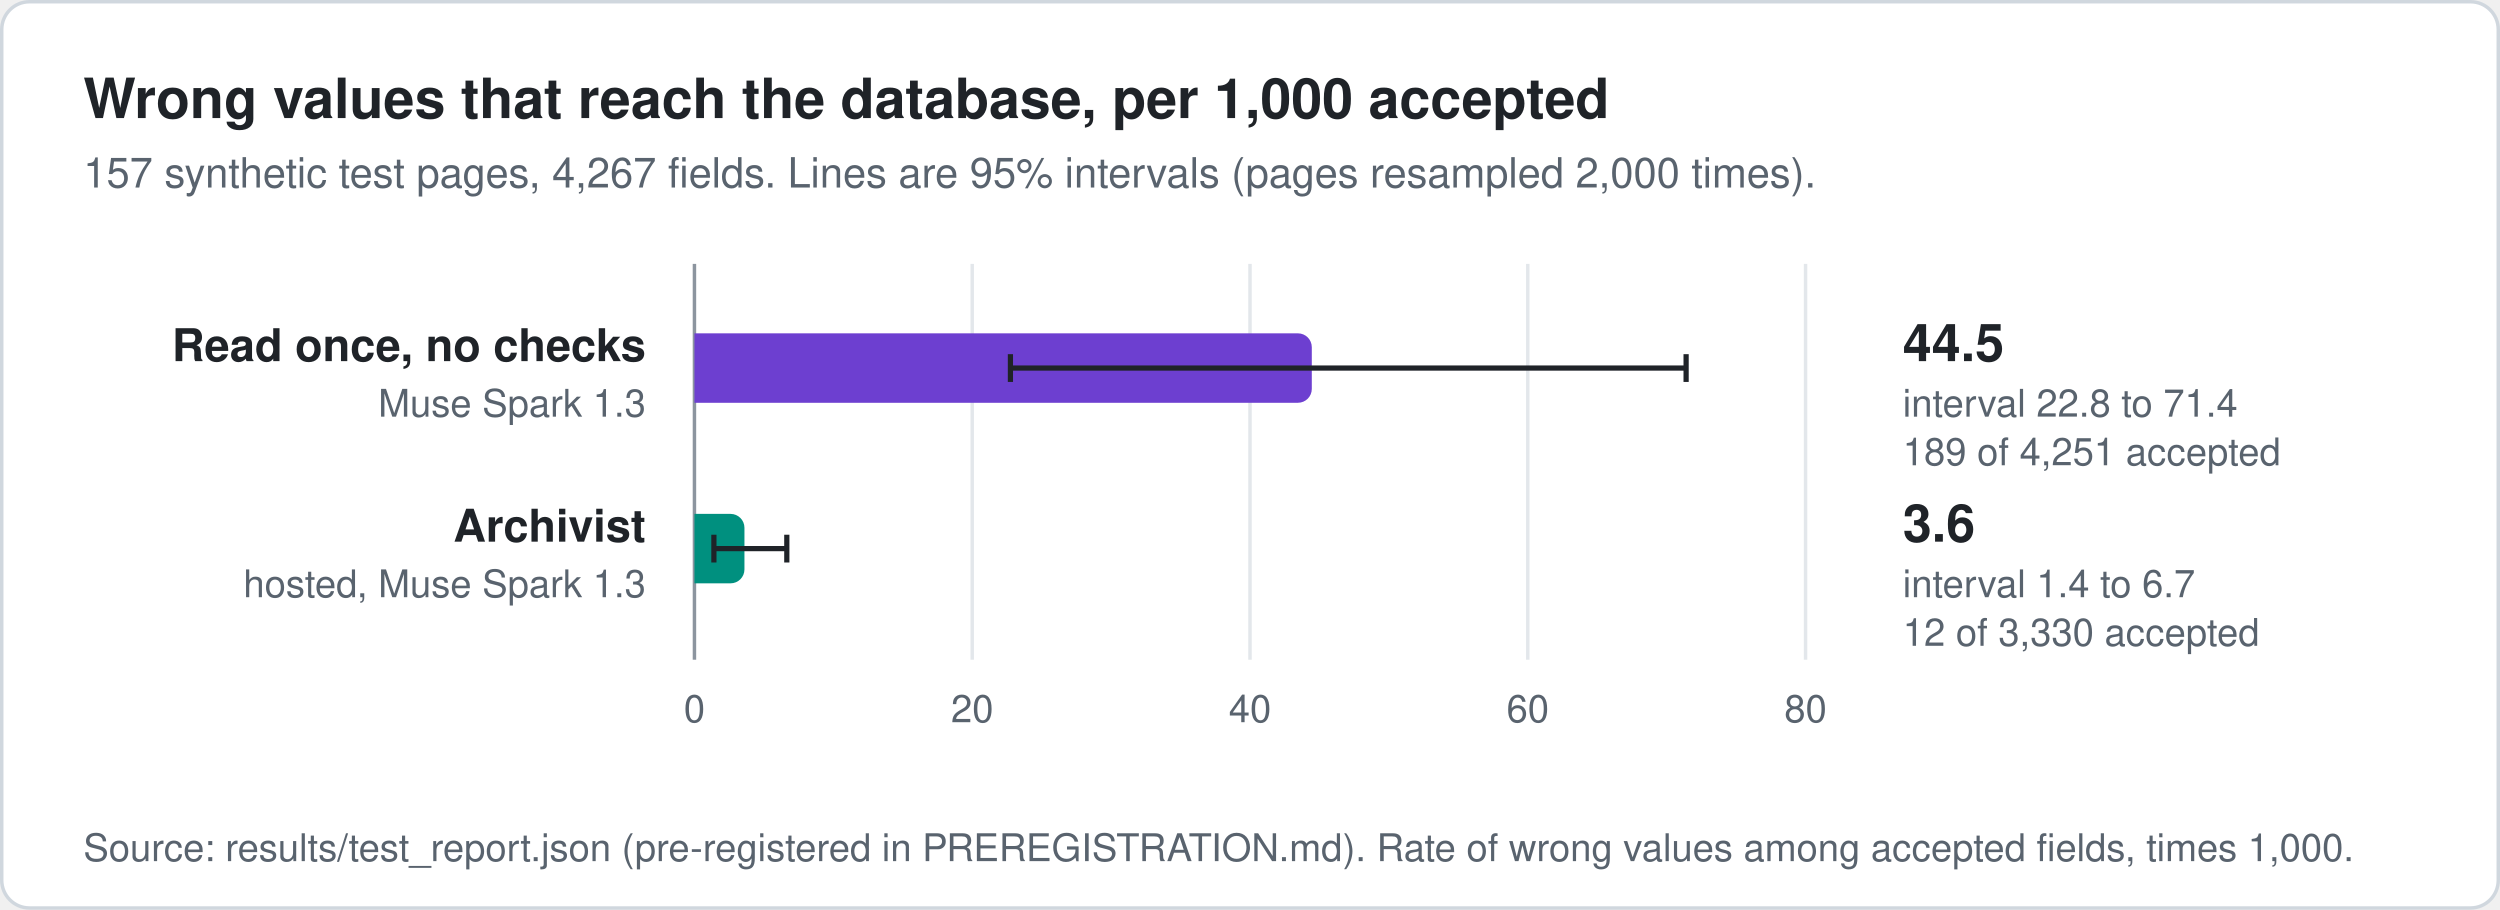
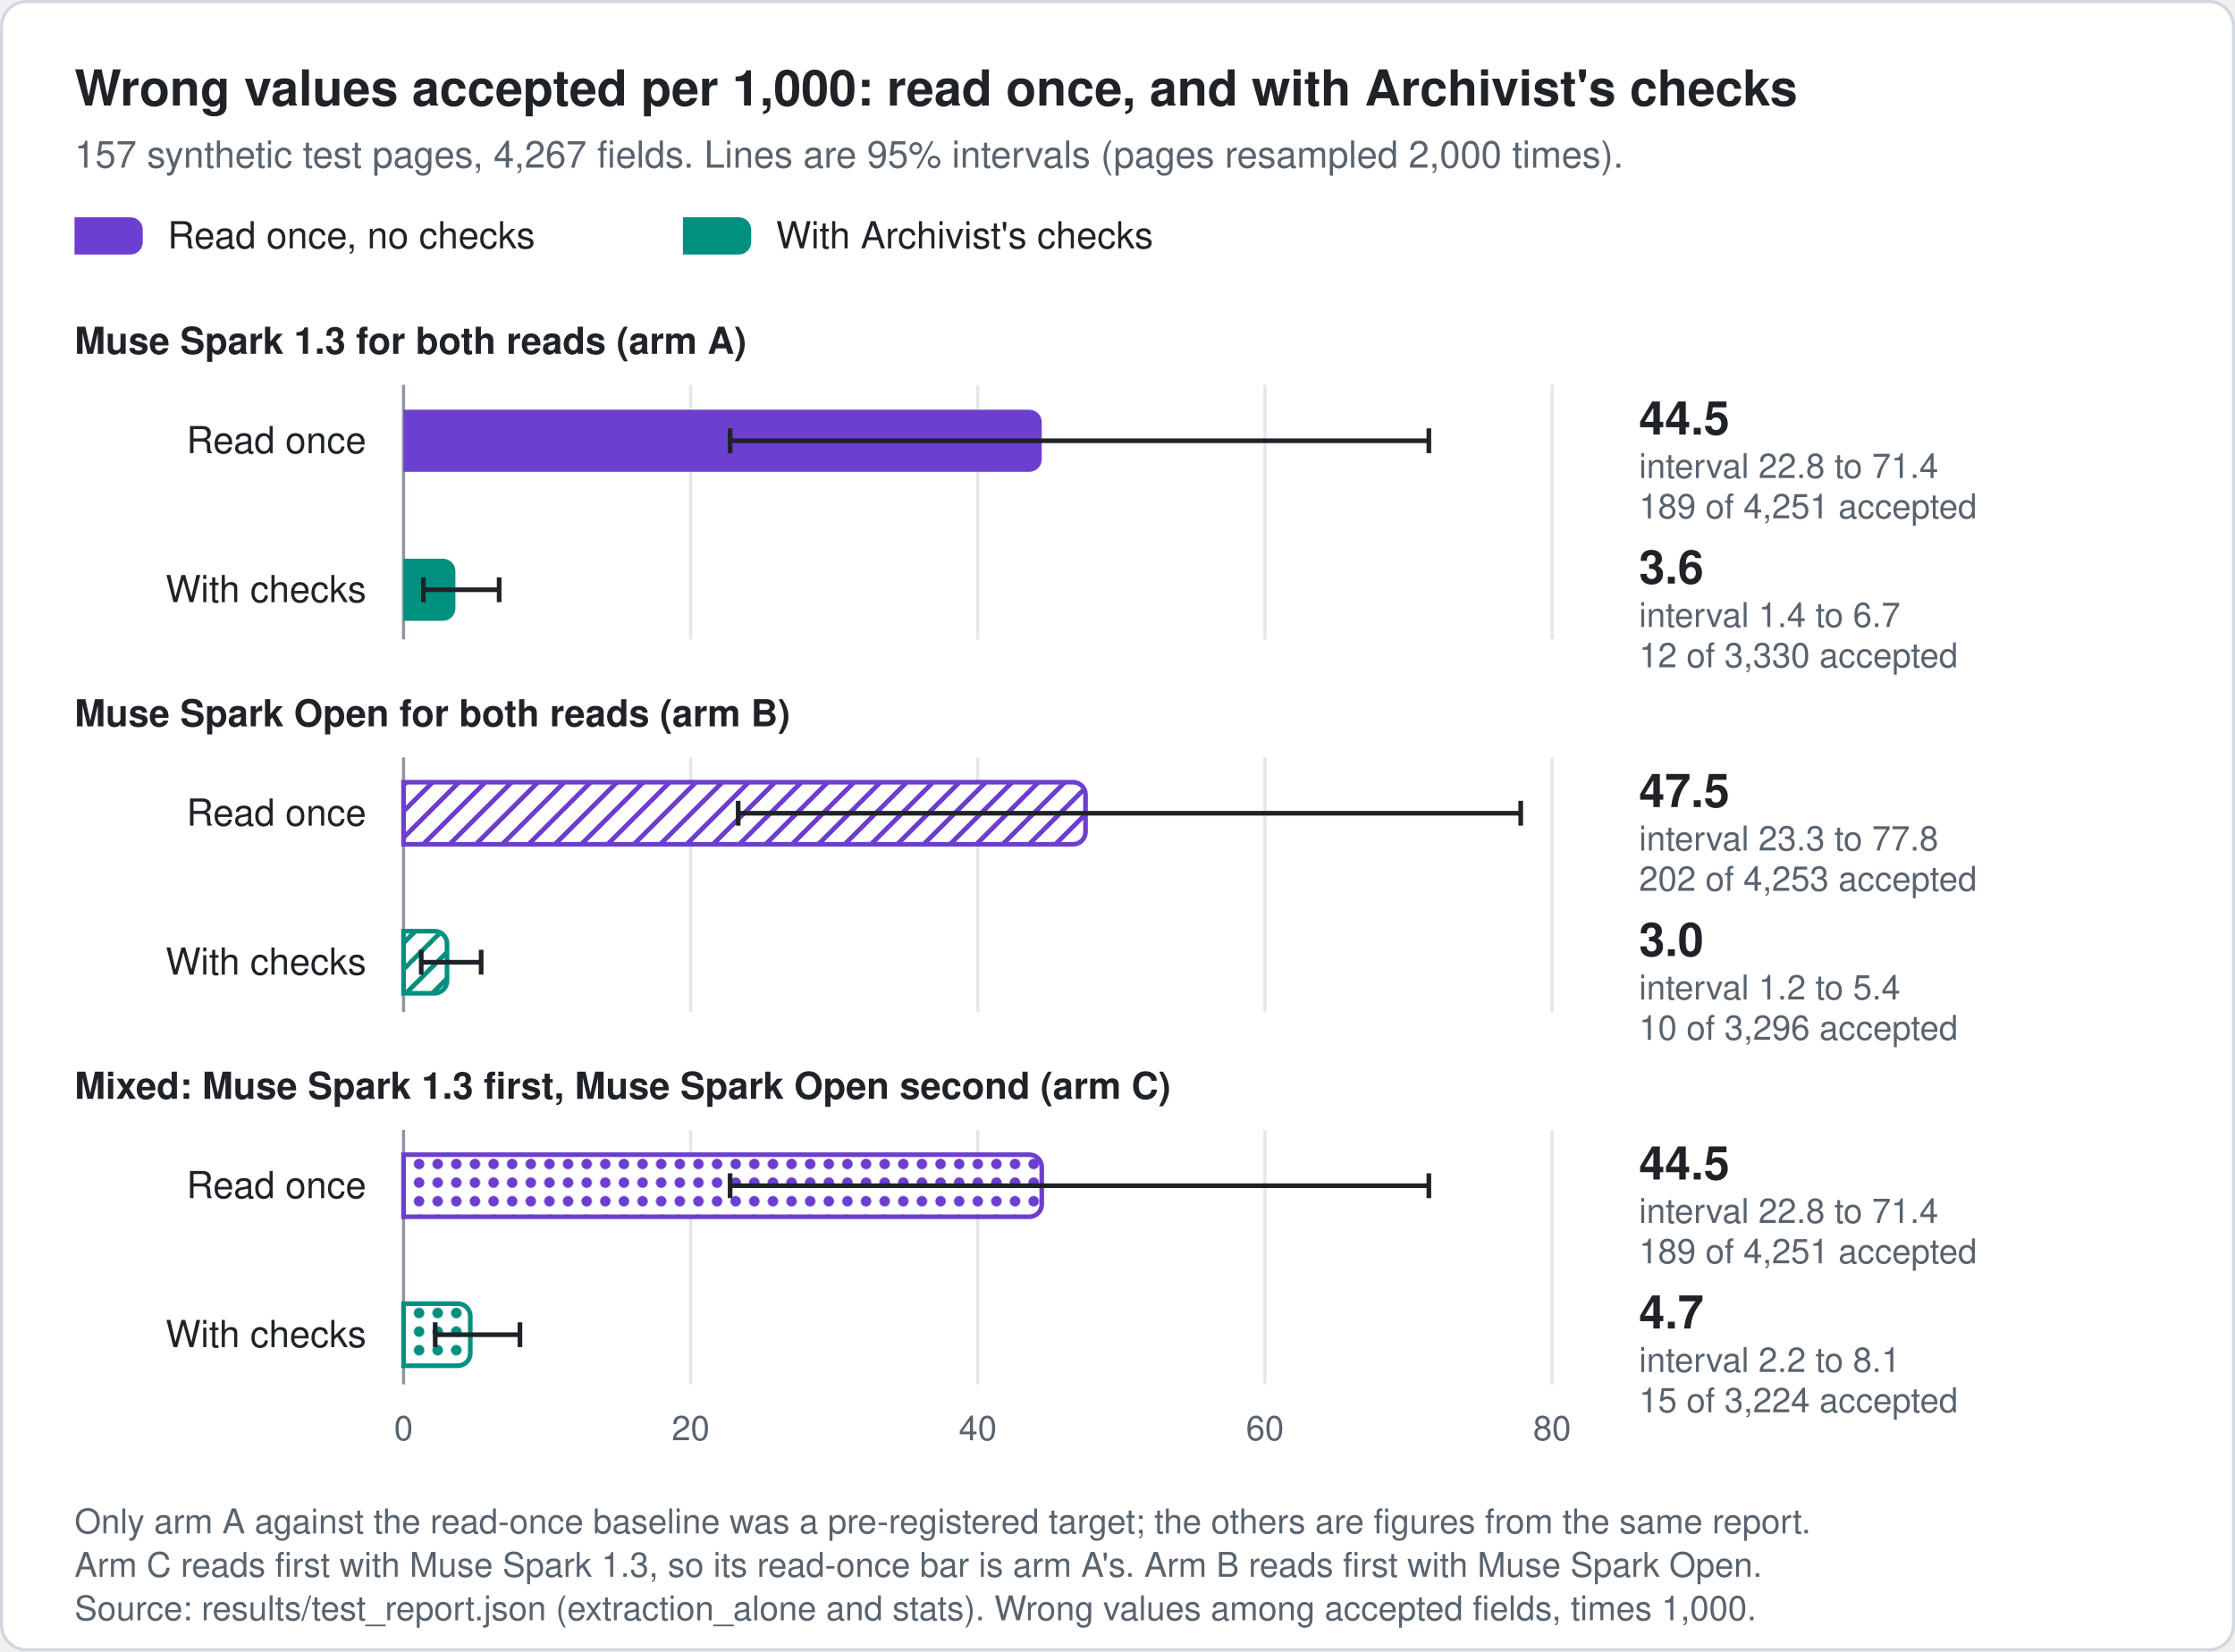
- <svg xmlns="http://www.w3.org/2000/svg" viewBox="0 0 720 262" width="720" height="262" role="img" aria-labelledby="title desc">
+ <svg xmlns="http://www.w3.org/2000/svg" viewBox="0 0 720 532" width="720" height="532" role="img" aria-labelledby="title desc">
  <style>
  text { font-family: -apple-system, "Segoe UI", Helvetica, Arial, sans-serif; }
  .card { fill: #ffffff; stroke: #d0d7de; }
  .t { fill: #1f2328; }
  .m { fill: #59636e; }
  .grid { stroke: #e3e7eb; stroke-width: 1; }
  .axis { stroke: #8c959f; stroke-width: 1; }
  .whisk { stroke: #1f2328; stroke-width: 1.5; fill: none; }
  .purple { fill: #6d3fd0; }
  .teal { fill: #00907f; }
  .pline { stroke: #6d3fd0; }
  .tline { stroke: #00907f; }
  .pstroke { stroke: #6d3fd0; stroke-width: 1.5; }
  .tstroke { stroke: #00907f; stroke-width: 1.5; }
  .surface { fill: #ffffff; }
  @media (prefers-color-scheme: dark) {
    .card { fill: #0d1117; stroke: #30363d; }
    .t { fill: #e6edf3; }
    .m { fill: #9aa4b0; }
    .grid { stroke: #21262d; }
    .axis { stroke: #6e7681; }
    .whisk { stroke: #e6edf3; }
    .purple { fill: #9575ec; }
    .teal { fill: #22a595; }
    .pline { stroke: #9575ec; }
    .tline { stroke: #22a595; }
    .pstroke { stroke: #9575ec; }
    .tstroke { stroke: #22a595; }
    .surface { fill: #0d1117; }
  }
</style>
  <defs>
    <pattern id="hatch-purple" width="6" height="6" patternUnits="userSpaceOnUse" patternTransform="rotate(45)">
      <rect width="6" height="6" class="surface" />
      <line x1="0" y1="0" x2="0" y2="6" class="pline" stroke-width="3" />
    </pattern>
    <pattern id="hatch-teal" width="6" height="6" patternUnits="userSpaceOnUse" patternTransform="rotate(45)">
      <rect width="6" height="6" class="surface" />
      <line x1="0" y1="0" x2="0" y2="6" class="tline" stroke-width="3" />
    </pattern>
    <pattern id="dots-purple" width="6" height="6" patternUnits="userSpaceOnUse">
      <rect width="6" height="6" class="surface" />
      <circle cx="3" cy="3" r="1.7" class="purple" />
    </pattern>
    <pattern id="dots-teal" width="6" height="6" patternUnits="userSpaceOnUse">
      <rect width="6" height="6" class="surface" />
      <circle cx="3" cy="3" r="1.7" class="teal" />
    </pattern>
  </defs>
-   <rect x="0.5" y="0.5" width="719" height="261" rx="8" class="card" />
-   <text x="24" y="34" class="t" font-size="16" font-weight="600" text-anchor="start">Wrong values that reach the database, per 1,000 accepted</text>
+   <rect x="0.5" y="0.5" width="719" height="531" rx="8" class="card" />
+   <text x="24" y="34" class="t" font-size="16" font-weight="600" text-anchor="start">Wrong values accepted per 1,000: read once, and with Archivist's checks</text>
  <text x="24" y="54" class="m" font-size="12" font-weight="400" text-anchor="start">157 synthetic test pages, 4,267 fields. Lines are 95% intervals (pages resampled 2,000 times).</text>
-   <line x1="200" y1="76" x2="200" y2="190" class="axis" />
-   <text x="200" y="208" class="m" font-size="11" font-weight="400" text-anchor="middle">0</text>
-   <line x1="280" y1="76" x2="280" y2="190" class="grid" />
-   <text x="280" y="208" class="m" font-size="11" font-weight="400" text-anchor="middle">20</text>
-   <line x1="360" y1="76" x2="360" y2="190" class="grid" />
-   <text x="360" y="208" class="m" font-size="11" font-weight="400" text-anchor="middle">40</text>
-   <line x1="440" y1="76" x2="440" y2="190" class="grid" />
-   <text x="440" y="208" class="m" font-size="11" font-weight="400" text-anchor="middle">60</text>
-   <line x1="520" y1="76" x2="520" y2="190" class="grid" />
-   <text x="520" y="208" class="m" font-size="11" font-weight="400" text-anchor="middle">80</text>
-   <text x="186" y="104" class="t" font-size="13" font-weight="600" text-anchor="end">Read once, no checks</text>
-   <text x="186" y="120" class="m" font-size="11" font-weight="400" text-anchor="end">Muse Spark 1.3</text>
-   <path d="M200 96H373.8A4 4 0 0 1 377.8 100V112A4 4 0 0 1 373.8 116H200Z" class="purple" />
-   <path d="M291 102V110M291 106H485.6M485.6 102V110" class="whisk" />
-   <text x="548" y="104" class="t" font-size="15" font-weight="600" text-anchor="start">44.5</text>
-   <text x="548" y="120" class="m" font-size="11" font-weight="400" text-anchor="start">interval 22.8 to 71.4</text>
-   <text x="548" y="134" class="m" font-size="11" font-weight="400" text-anchor="start">189 of 4,251 accepted</text>
-   <text x="186" y="156" class="t" font-size="13" font-weight="600" text-anchor="end">Archivist</text>
-   <text x="186" y="172" class="m" font-size="11" font-weight="400" text-anchor="end">hosted, Muse Spark 1.3</text>
-   <path d="M200 148H210.4A4 4 0 0 1 214.4 152V164A4 4 0 0 1 210.4 168H200Z" class="teal" />
-   <path d="M205.6 154V162M205.6 158H226.6M226.6 154V162" class="whisk" />
-   <text x="548" y="156" class="t" font-size="15" font-weight="600" text-anchor="start">3.6</text>
-   <text x="548" y="172" class="m" font-size="11" font-weight="400" text-anchor="start">interval 1.4 to 6.7</text>
-   <text x="548" y="186" class="m" font-size="11" font-weight="400" text-anchor="start">12 of 3,330 accepted</text>
-   <text x="24" y="248" class="m" font-size="11" font-weight="400" text-anchor="start">Source: results/test_report.json (pre-registered in PREREGISTRATION.md). Rate of wrong values among accepted fields, times 1,000.</text>
+   <path d="M24 70H42A4 4 0 0 1 46 74V78A4 4 0 0 1 42 82H24Z" class="purple" />
+   <text x="54" y="80" class="t" font-size="12" font-weight="400" text-anchor="start">Read once, no checks</text>
+   <path d="M220 70H238A4 4 0 0 1 242 74V78A4 4 0 0 1 238 82H220Z" class="teal" />
+   <text x="250" y="80" class="t" font-size="12" font-weight="400" text-anchor="start">With Archivist's checks</text>
+   <text x="24" y="114" class="t" font-size="12" font-weight="600" text-anchor="start">Muse Spark 1.3 for both reads (arm A)</text>
+   <line x1="130" y1="124" x2="130" y2="206" class="axis" />
+   <line x1="222.5" y1="124" x2="222.5" y2="206" class="grid" />
+   <line x1="315" y1="124" x2="315" y2="206" class="grid" />
+   <line x1="407.5" y1="124" x2="407.5" y2="206" class="grid" />
+   <line x1="500" y1="124" x2="500" y2="206" class="grid" />
+   <text x="118" y="146" class="t" font-size="12" font-weight="400" text-anchor="end">Read once</text>
+   <path d="M130 132H331.6A4 4 0 0 1 335.6 136V148A4 4 0 0 1 331.6 152H130Z" class="purple" />
+   <path d="M235.2 138V146M235.2 142H460.3M460.3 138V146" class="whisk" />
+   <text x="528" y="140" class="t" font-size="15" font-weight="600" text-anchor="start">44.5</text>
+   <text x="528" y="154" class="m" font-size="11" font-weight="400" text-anchor="start">interval 22.8 to 71.4</text>
+   <text x="528" y="167" class="m" font-size="11" font-weight="400" text-anchor="start">189 of 4,251 accepted</text>
+   <text x="118" y="194" class="t" font-size="12" font-weight="400" text-anchor="end">With checks</text>
+   <path d="M130 180H142.7A4 4 0 0 1 146.7 184V196A4 4 0 0 1 142.7 200H130Z" class="teal" />
+   <path d="M136.4 186V194M136.4 190H160.8M160.8 186V194" class="whisk" />
+   <text x="528" y="188" class="t" font-size="15" font-weight="600" text-anchor="start">3.6</text>
+   <text x="528" y="202" class="m" font-size="11" font-weight="400" text-anchor="start">interval 1.4 to 6.7</text>
+   <text x="528" y="215" class="m" font-size="11" font-weight="400" text-anchor="start">12 of 3,330 accepted</text>
+   <text x="24" y="234" class="t" font-size="12" font-weight="600" text-anchor="start">Muse Spark Open for both reads (arm B)</text>
+   <line x1="130" y1="244" x2="130" y2="326" class="axis" />
+   <line x1="222.5" y1="244" x2="222.5" y2="326" class="grid" />
+   <line x1="315" y1="244" x2="315" y2="326" class="grid" />
+   <line x1="407.5" y1="244" x2="407.5" y2="326" class="grid" />
+   <line x1="500" y1="244" x2="500" y2="326" class="grid" />
+   <text x="118" y="266" class="t" font-size="12" font-weight="400" text-anchor="end">Read once</text>
+   <path d="M130 252H345.7A4 4 0 0 1 349.7 256V268A4 4 0 0 1 345.7 272H130Z" fill="url(#hatch-purple)" class="pstroke" />
+   <path d="M237.8 258V266M237.8 262H489.9M489.9 258V266" class="whisk" />
+   <text x="528" y="260" class="t" font-size="15" font-weight="600" text-anchor="start">47.5</text>
+   <text x="528" y="274" class="m" font-size="11" font-weight="400" text-anchor="start">interval 23.3 to 77.8</text>
+   <text x="528" y="287" class="m" font-size="11" font-weight="400" text-anchor="start">202 of 4,253 accepted</text>
+   <text x="118" y="314" class="t" font-size="12" font-weight="400" text-anchor="end">With checks</text>
+   <path d="M130 300H140A4 4 0 0 1 144 304V316A4 4 0 0 1 140 320H130Z" fill="url(#hatch-teal)" class="tstroke" />
+   <path d="M135.7 306V314M135.7 310H155M155 306V314" class="whisk" />
+   <text x="528" y="308" class="t" font-size="15" font-weight="600" text-anchor="start">3.0</text>
+   <text x="528" y="322" class="m" font-size="11" font-weight="400" text-anchor="start">interval 1.2 to 5.4</text>
+   <text x="528" y="335" class="m" font-size="11" font-weight="400" text-anchor="start">10 of 3,296 accepted</text>
+   <text x="24" y="354" class="t" font-size="12" font-weight="600" text-anchor="start">Mixed: Muse Spark 1.3 first, Muse Spark Open second (arm C)</text>
+   <line x1="130" y1="364" x2="130" y2="446" class="axis" />
+   <line x1="222.5" y1="364" x2="222.5" y2="446" class="grid" />
+   <line x1="315" y1="364" x2="315" y2="446" class="grid" />
+   <line x1="407.5" y1="364" x2="407.5" y2="446" class="grid" />
+   <line x1="500" y1="364" x2="500" y2="446" class="grid" />
+   <text x="118" y="386" class="t" font-size="12" font-weight="400" text-anchor="end">Read once</text>
+   <path d="M130 372H331.6A4 4 0 0 1 335.6 376V388A4 4 0 0 1 331.6 392H130Z" fill="url(#dots-purple)" class="pstroke" />
+   <path d="M235.2 378V386M235.2 382H460.3M460.3 378V386" class="whisk" />
+   <text x="528" y="380" class="t" font-size="15" font-weight="600" text-anchor="start">44.5</text>
+   <text x="528" y="394" class="m" font-size="11" font-weight="400" text-anchor="start">interval 22.8 to 71.4</text>
+   <text x="528" y="407" class="m" font-size="11" font-weight="400" text-anchor="start">189 of 4,251 accepted</text>
+   <text x="118" y="434" class="t" font-size="12" font-weight="400" text-anchor="end">With checks</text>
+   <path d="M130 420H147.5A4 4 0 0 1 151.5 424V436A4 4 0 0 1 147.5 440H130Z" fill="url(#dots-teal)" class="tstroke" />
+   <path d="M140.2 426V434M140.2 430H167.5M167.5 426V434" class="whisk" />
+   <text x="528" y="428" class="t" font-size="15" font-weight="600" text-anchor="start">4.7</text>
+   <text x="528" y="442" class="m" font-size="11" font-weight="400" text-anchor="start">interval 2.2 to 8.1</text>
+   <text x="528" y="455" class="m" font-size="11" font-weight="400" text-anchor="start">15 of 3,224 accepted</text>
+   <text x="130" y="464" class="m" font-size="11" font-weight="400" text-anchor="middle">0</text>
+   <text x="222.5" y="464" class="m" font-size="11" font-weight="400" text-anchor="middle">20</text>
+   <text x="315" y="464" class="m" font-size="11" font-weight="400" text-anchor="middle">40</text>
+   <text x="407.5" y="464" class="m" font-size="11" font-weight="400" text-anchor="middle">60</text>
+   <text x="500" y="464" class="m" font-size="11" font-weight="400" text-anchor="middle">80</text>
+   <text x="24" y="494" class="m" font-size="11" font-weight="400" text-anchor="start">Only arm A against the read-once baseline was a pre-registered target; the others are figures from the same report.</text>
+   <text x="24" y="508" class="m" font-size="11" font-weight="400" text-anchor="start">Arm C reads first with Muse Spark 1.3, so its read-once bar is arm A's. Arm B reads first with Muse Spark Open.</text>
+   <text x="24" y="522" class="m" font-size="11" font-weight="400" text-anchor="start">Source: results/test_report.json (extraction_alone and stats). Wrong values among accepted fields, times 1,000.</text>
</svg>
